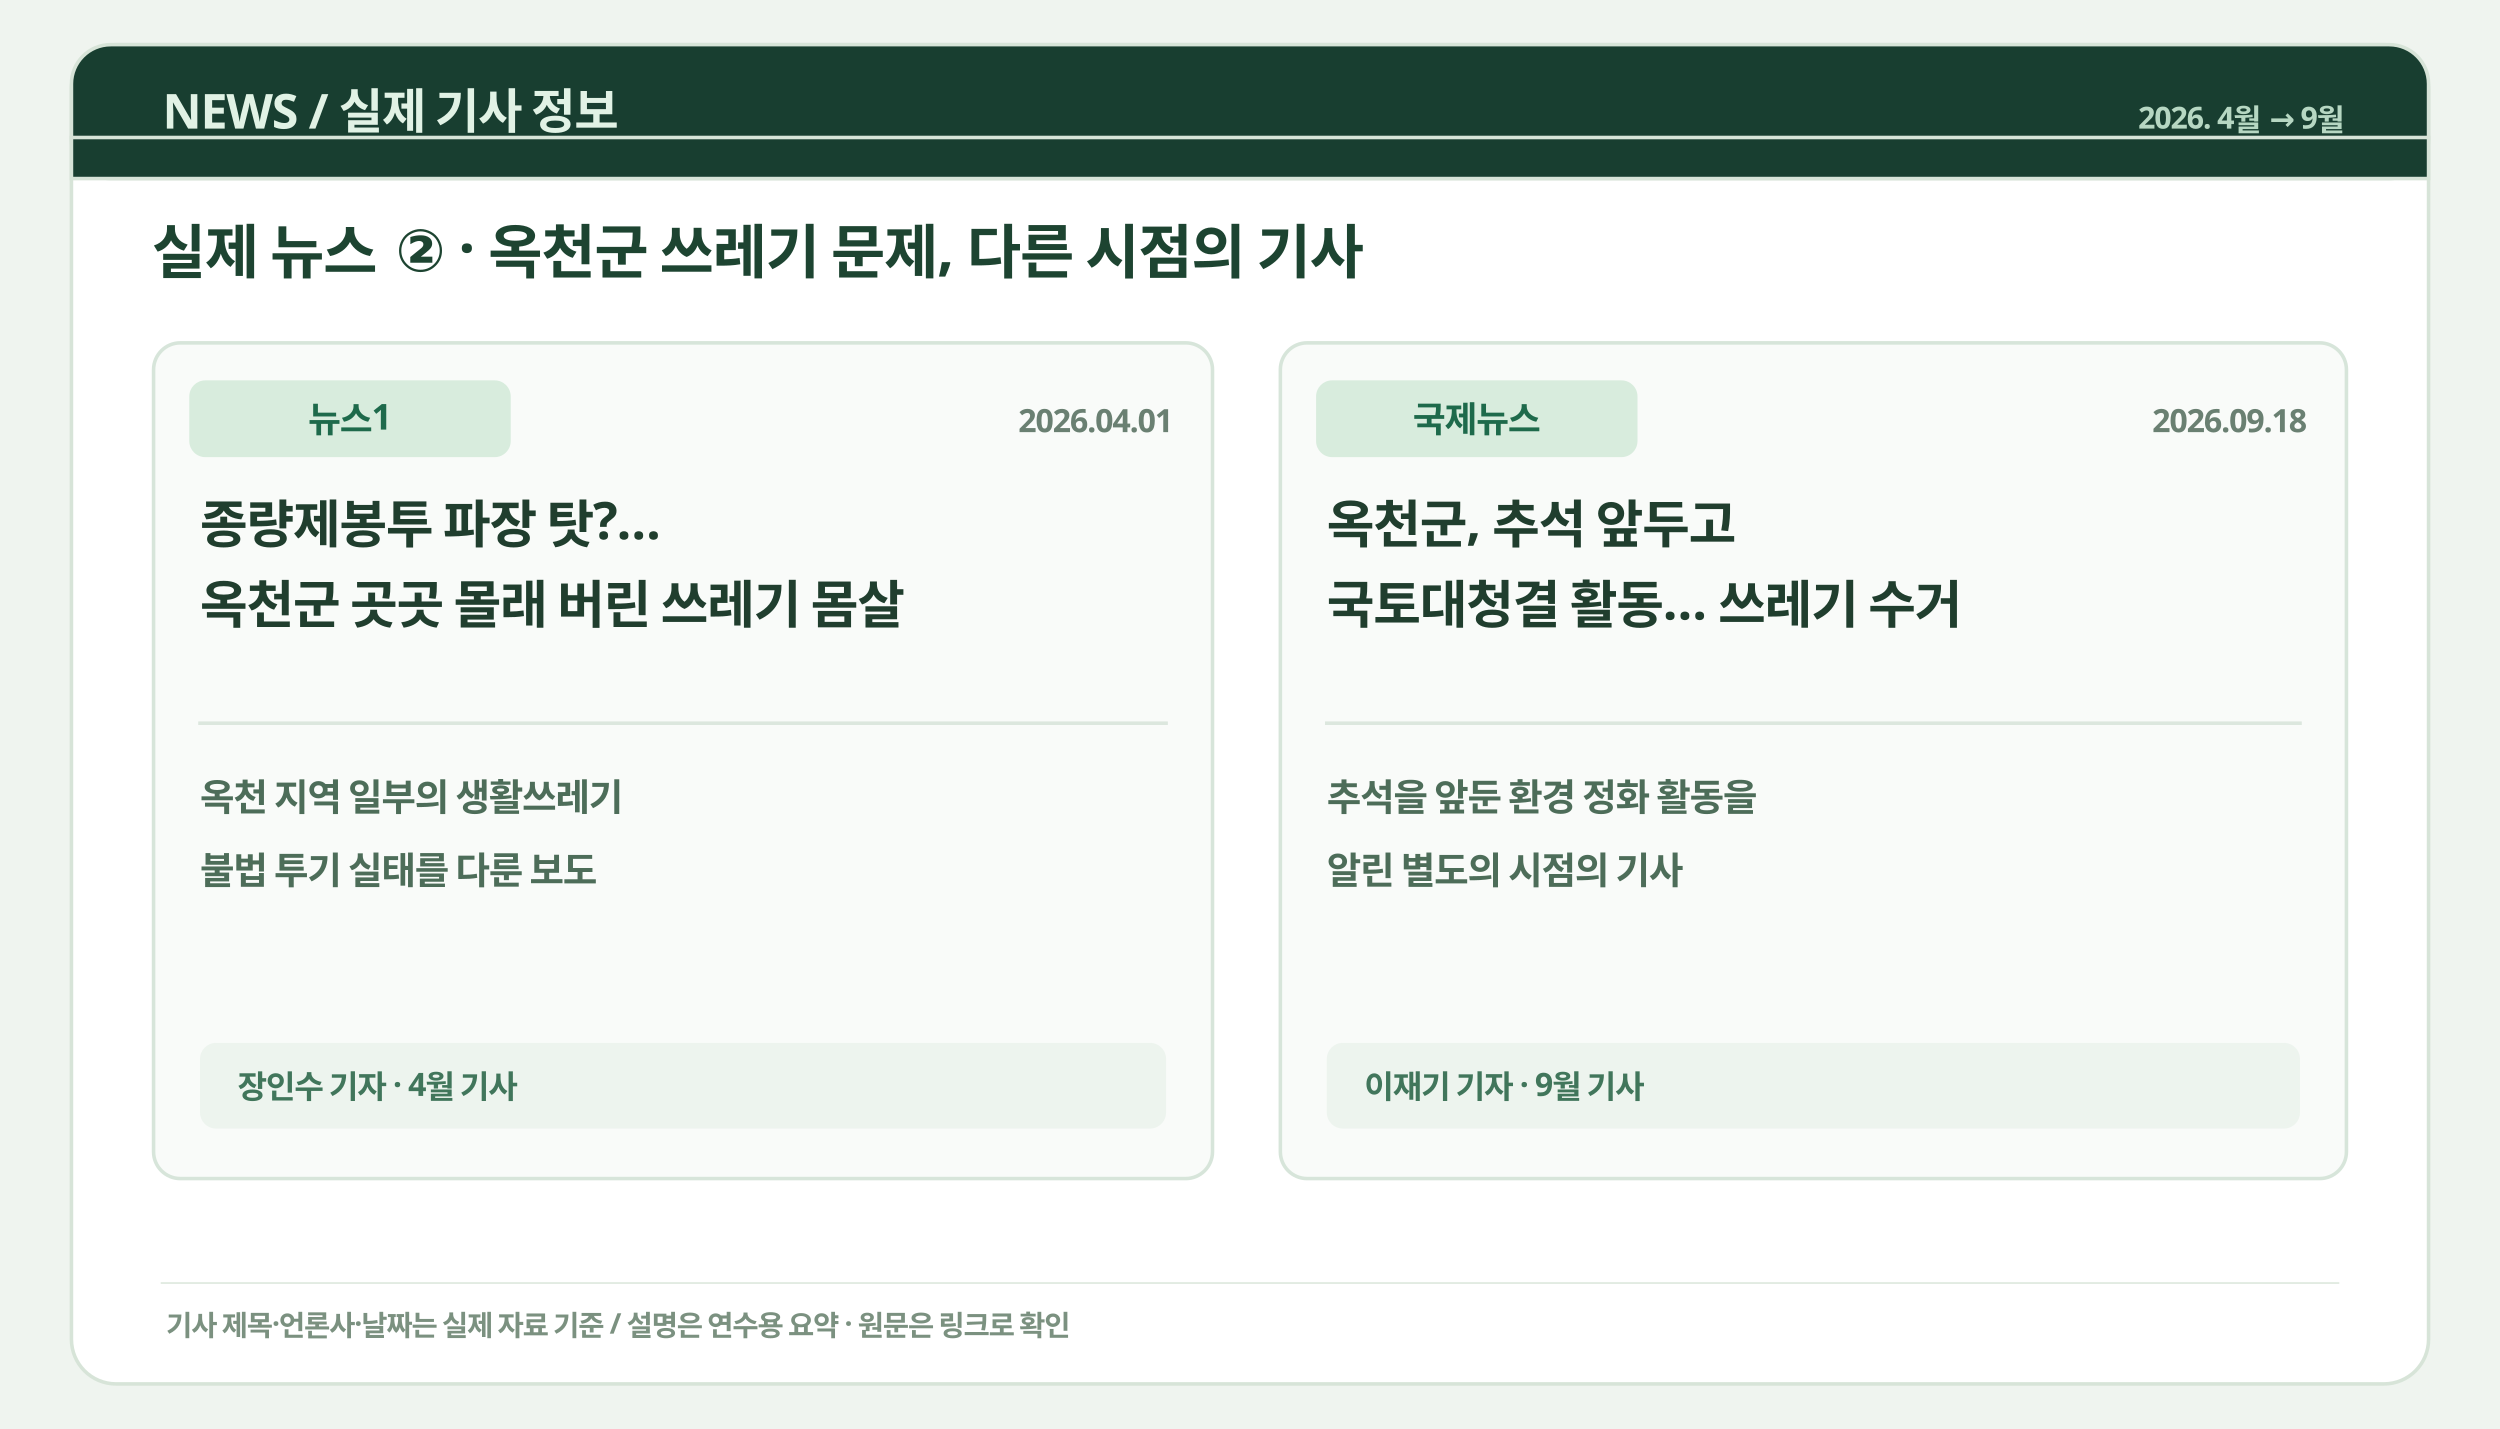
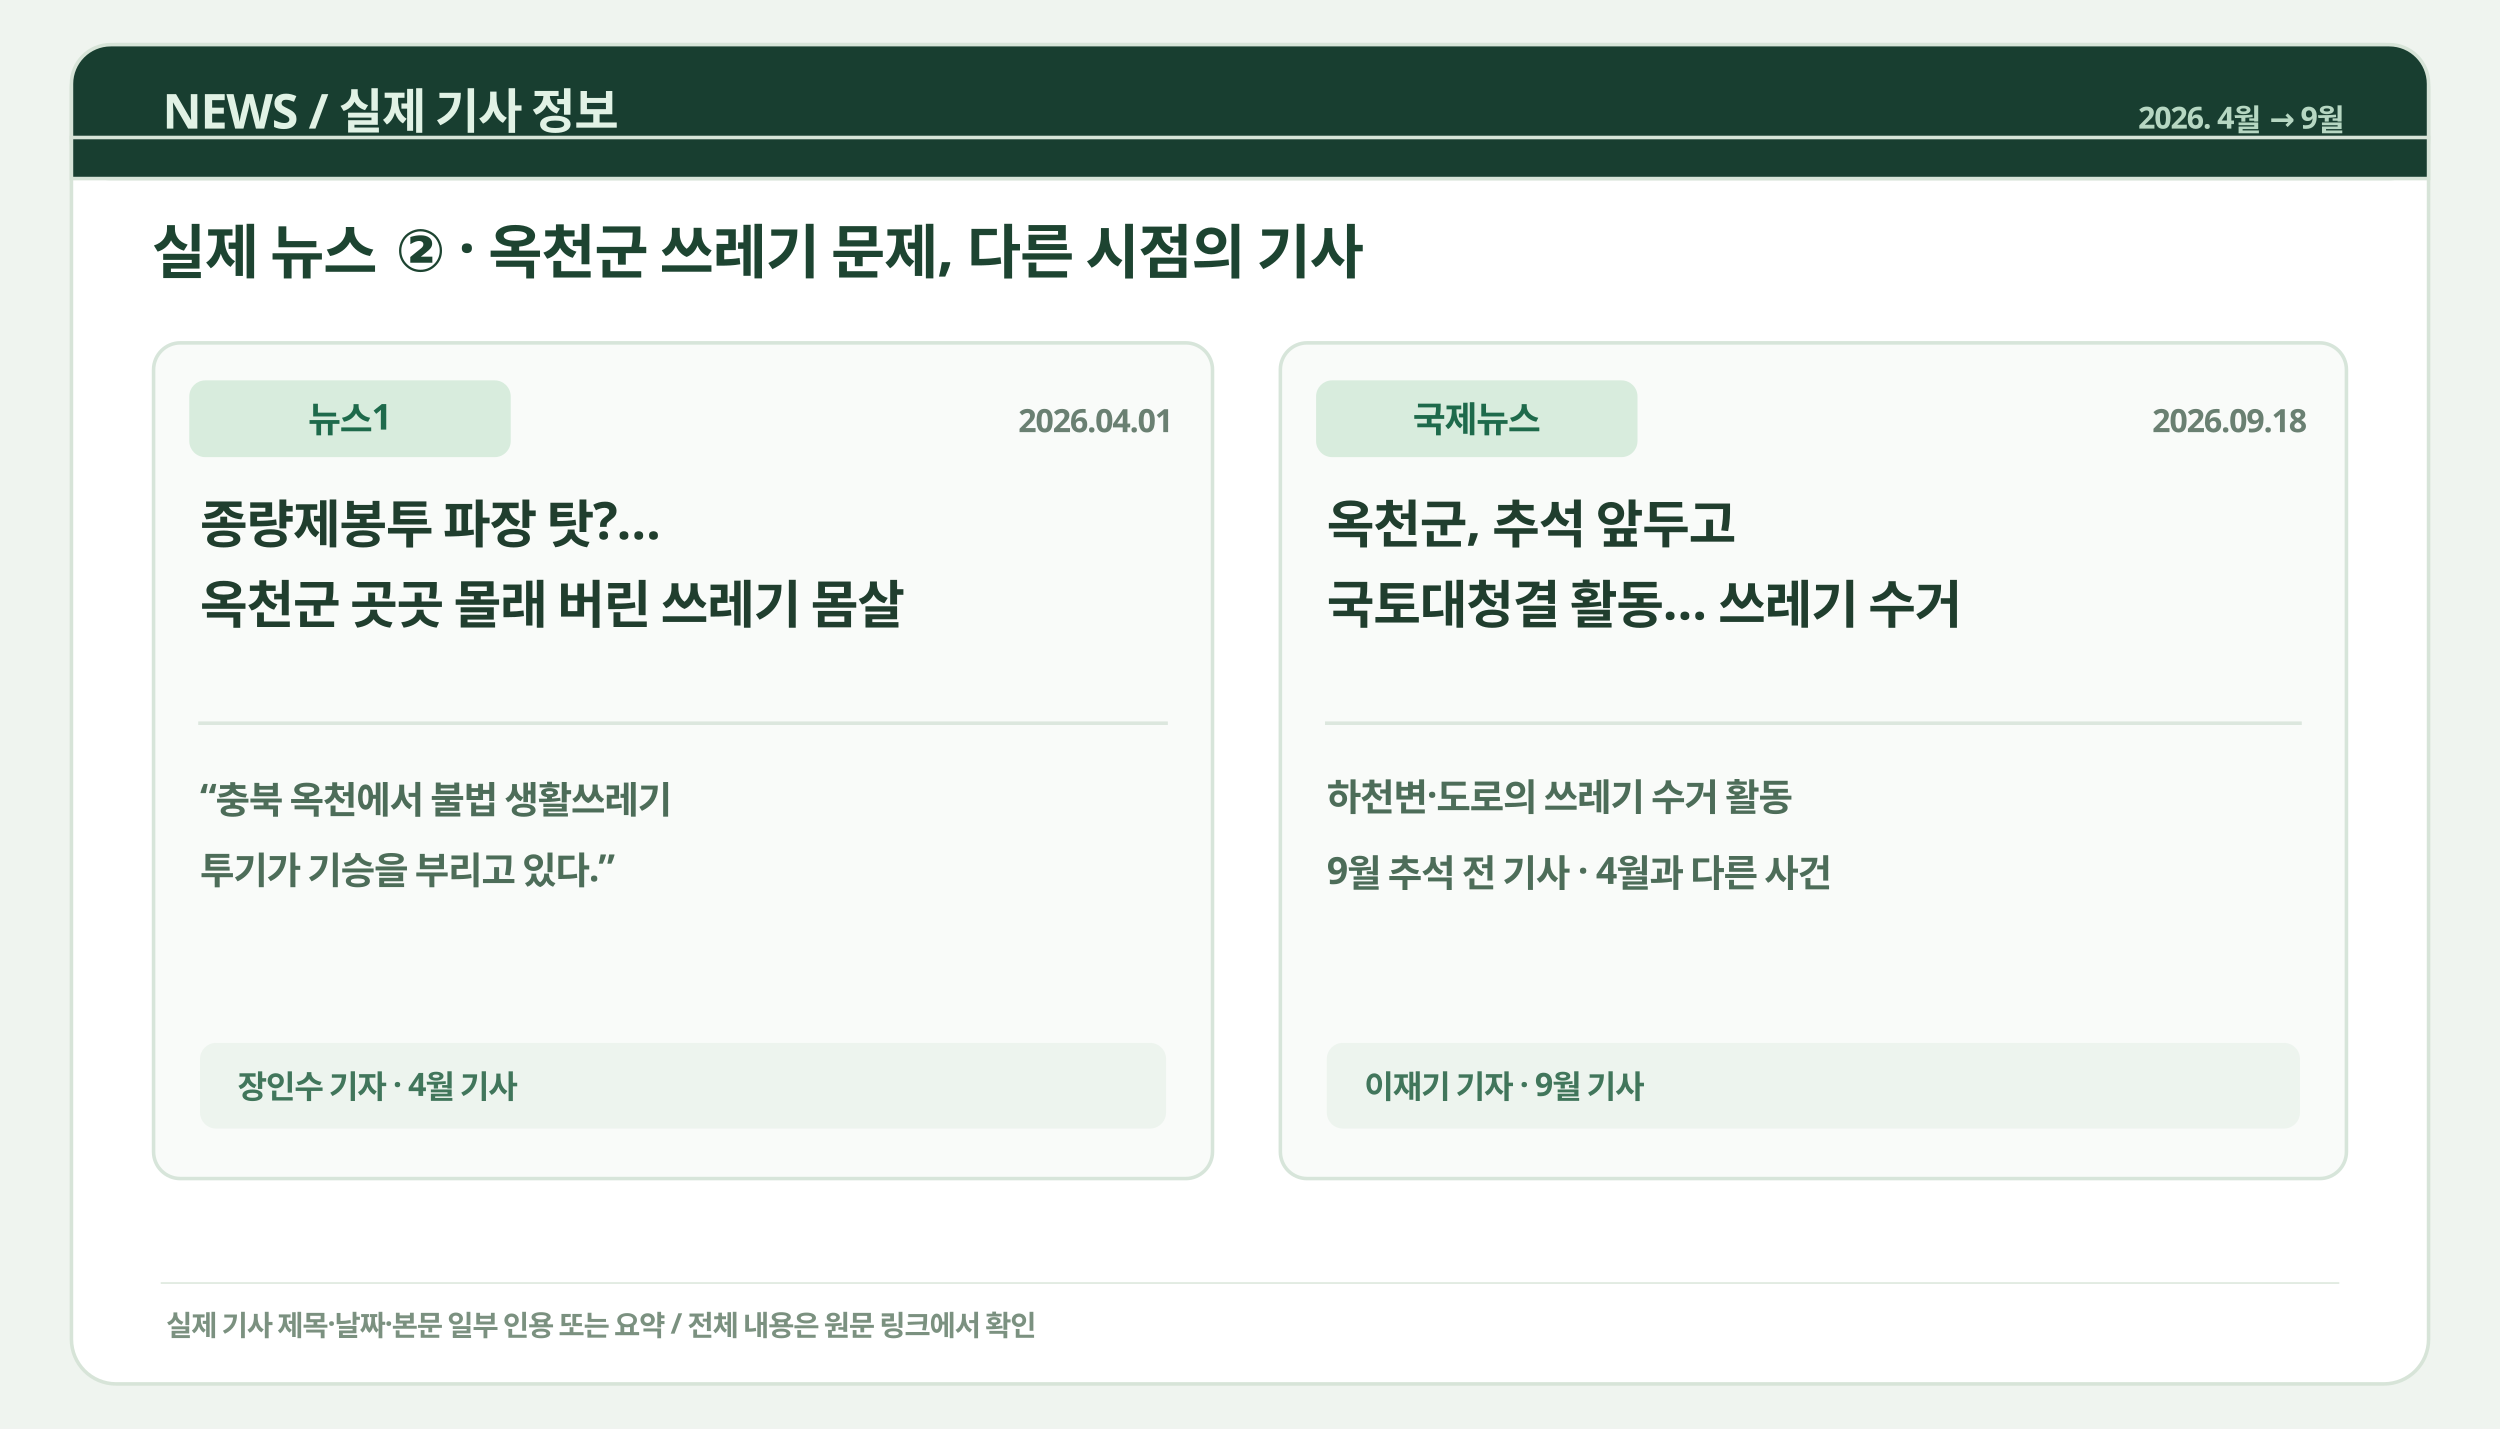
<svg xmlns="http://www.w3.org/2000/svg" viewBox="0 0 1400 800" role="img" aria-label="실제 뉴스 ② · 옥천군 쓰레기 문제, 다른 시점의 기사">
  <style>text{font-family:"Apple SD Gothic Neo","Malgun Gothic",sans-serif;letter-spacing:-.65px}</style>
  <rect x="0" y="0" width="1400" height="800" rx="0" fill="#eff4ef" stroke-width="2" stroke="none" />
  <rect x="40" y="25" width="1320" height="750" rx="25" fill="#ffffff" stroke-width="2" stroke="#d7e4d8" />
  <rect x="40" y="25" width="1320" height="75" rx="22" fill="#183e30" stroke-width="2" stroke="#d7e4d8" />
  <rect x="40" y="77" width="1320" height="23" rx="0" fill="#183e30" stroke-width="2" stroke="#d7e4d8" />
  <text x="91" y="72" font-size="27" font-weight="840" fill="#e1f2e5" text-anchor="start">NEWS  /  실제 기사 정보</text>
  <text x="1313" y="72" font-size="17" font-weight="700" fill="#b6d7c2" text-anchor="end">2026. 4월 → 9월</text>
  <text x="85" y="153" font-size="33" font-weight="850" fill="#1d4431" text-anchor="start">실제 뉴스 ② · 옥천군 쓰레기 문제, 다른 시점의 기사</text>
  <rect x="86" y="192" width="593" height="468" rx="15" fill="#f9fbf9" stroke-width="2" stroke="#d7e5da" />
  <rect x="106" y="213" width="180" height="43" rx="9" fill="#d8ecdd" stroke-width="2" stroke="none" />
  <text x="196" y="242" font-size="20" font-weight="840" fill="#1e6a4b" text-anchor="middle">뉴스1</text>
  <text x="657" y="242" font-size="18" font-weight="690" fill="#6a8072" text-anchor="end">2026.04.01</text>
  <text x="112" y="304" font-size="29" font-weight="900" fill="#203e2e" text-anchor="start">종량제봉투 파장 탓?…</text>
  <text x="112" y="349" font-size="29" font-weight="900" fill="#203e2e" text-anchor="start">옥천군 곳곳 몰래 버린 쓰레기 몸살</text>
  <rect x="111" y="404" width="543" height="2" rx="0" fill="#dce7de" stroke-width="2" stroke="none" />
-   <text x="112" y="454" font-size="21" font-weight="670" fill="#4d6d59" text-anchor="start">옥천 지역 일부의 생활쓰레기</text>
-   <text x="112" y="495" font-size="21" font-weight="670" fill="#4d6d59" text-anchor="start">불법 투기 실태를 다룬 보도</text>
+   <text x="112" y="454" font-size="21" font-weight="670" fill="#4d6d59" text-anchor="start">“충북 옥천에서 불법 생활쓰레기</text>
+   <text x="112" y="495" font-size="21" font-weight="670" fill="#4d6d59" text-anchor="start">투기가 기승을 부리고 있다.”</text>
  <rect x="112" y="584" width="541" height="48" rx="9" fill="#edf4ee" stroke-width="2" stroke="none" />
  <text x="133" y="615" font-size="18" font-weight="780" fill="#41765b" text-anchor="start">장인수 기자 · 4월 기사</text>
  <rect x="717" y="192" width="597" height="468" rx="15" fill="#f9fbf9" stroke-width="2" stroke="#d7e5da" />
  <rect x="737" y="213" width="180" height="43" rx="9" fill="#d8ecdd" stroke-width="2" stroke="none" />
  <text x="827" y="242" font-size="20" font-weight="840" fill="#1e6a4b" text-anchor="middle">국제뉴스</text>
  <text x="1292" y="242" font-size="18" font-weight="690" fill="#6a8072" text-anchor="end">2026.09.18</text>
  <text x="743" y="304" font-size="29" font-weight="900" fill="#203e2e" text-anchor="start">옥천군, 추석 앞두고</text>
  <text x="743" y="349" font-size="29" font-weight="900" fill="#203e2e" text-anchor="start">국토대청결 활동… 쓰레기 수거</text>
  <rect x="742" y="404" width="547" height="2" rx="0" fill="#dce7de" stroke-width="2" stroke="none" />
-   <text x="743" y="454" font-size="21" font-weight="670" fill="#4d6d59" text-anchor="start">추석을 앞둔 환경 정화 활동을</text>
-   <text x="743" y="495" font-size="21" font-weight="670" fill="#4d6d59" text-anchor="start">알린 별도의 시점의 기사</text>
+   <text x="743" y="454" font-size="21" font-weight="670" fill="#4d6d59" text-anchor="start">하천변·도로의 쓰레기 수거 활동</text>
+   <text x="743" y="495" font-size="21" font-weight="670" fill="#4d6d59" text-anchor="start">9월 추석 전 기사 · 4월과 다른 사건</text>
  <rect x="743" y="584" width="545" height="48" rx="9" fill="#edf4ee" stroke-width="2" stroke="none" />
  <text x="764" y="615" font-size="18" font-weight="780" fill="#41765b" text-anchor="start">이재기 기자 · 9월 기사</text>
  <rect x="90" y="718" width="1220" height="1" rx="0" fill="#e0eae0" stroke-width="2" stroke="none" />
-   <text x="93" y="748" font-size="16" font-weight="600" fill="#7b9180" text-anchor="start">기사 제목·언론사·날짜는 실제 자료 기준 / 설명은 연수용 요약 · 원문은 링크로 확인</text>
+   <text x="93" y="748" font-size="16" font-weight="600" fill="#7b9180" text-anchor="start">실제 기사 제목·날짜·본문 일부 인용 또는 요약 / 전체 내용은 원문 링크에서 확인</text>
</svg>
